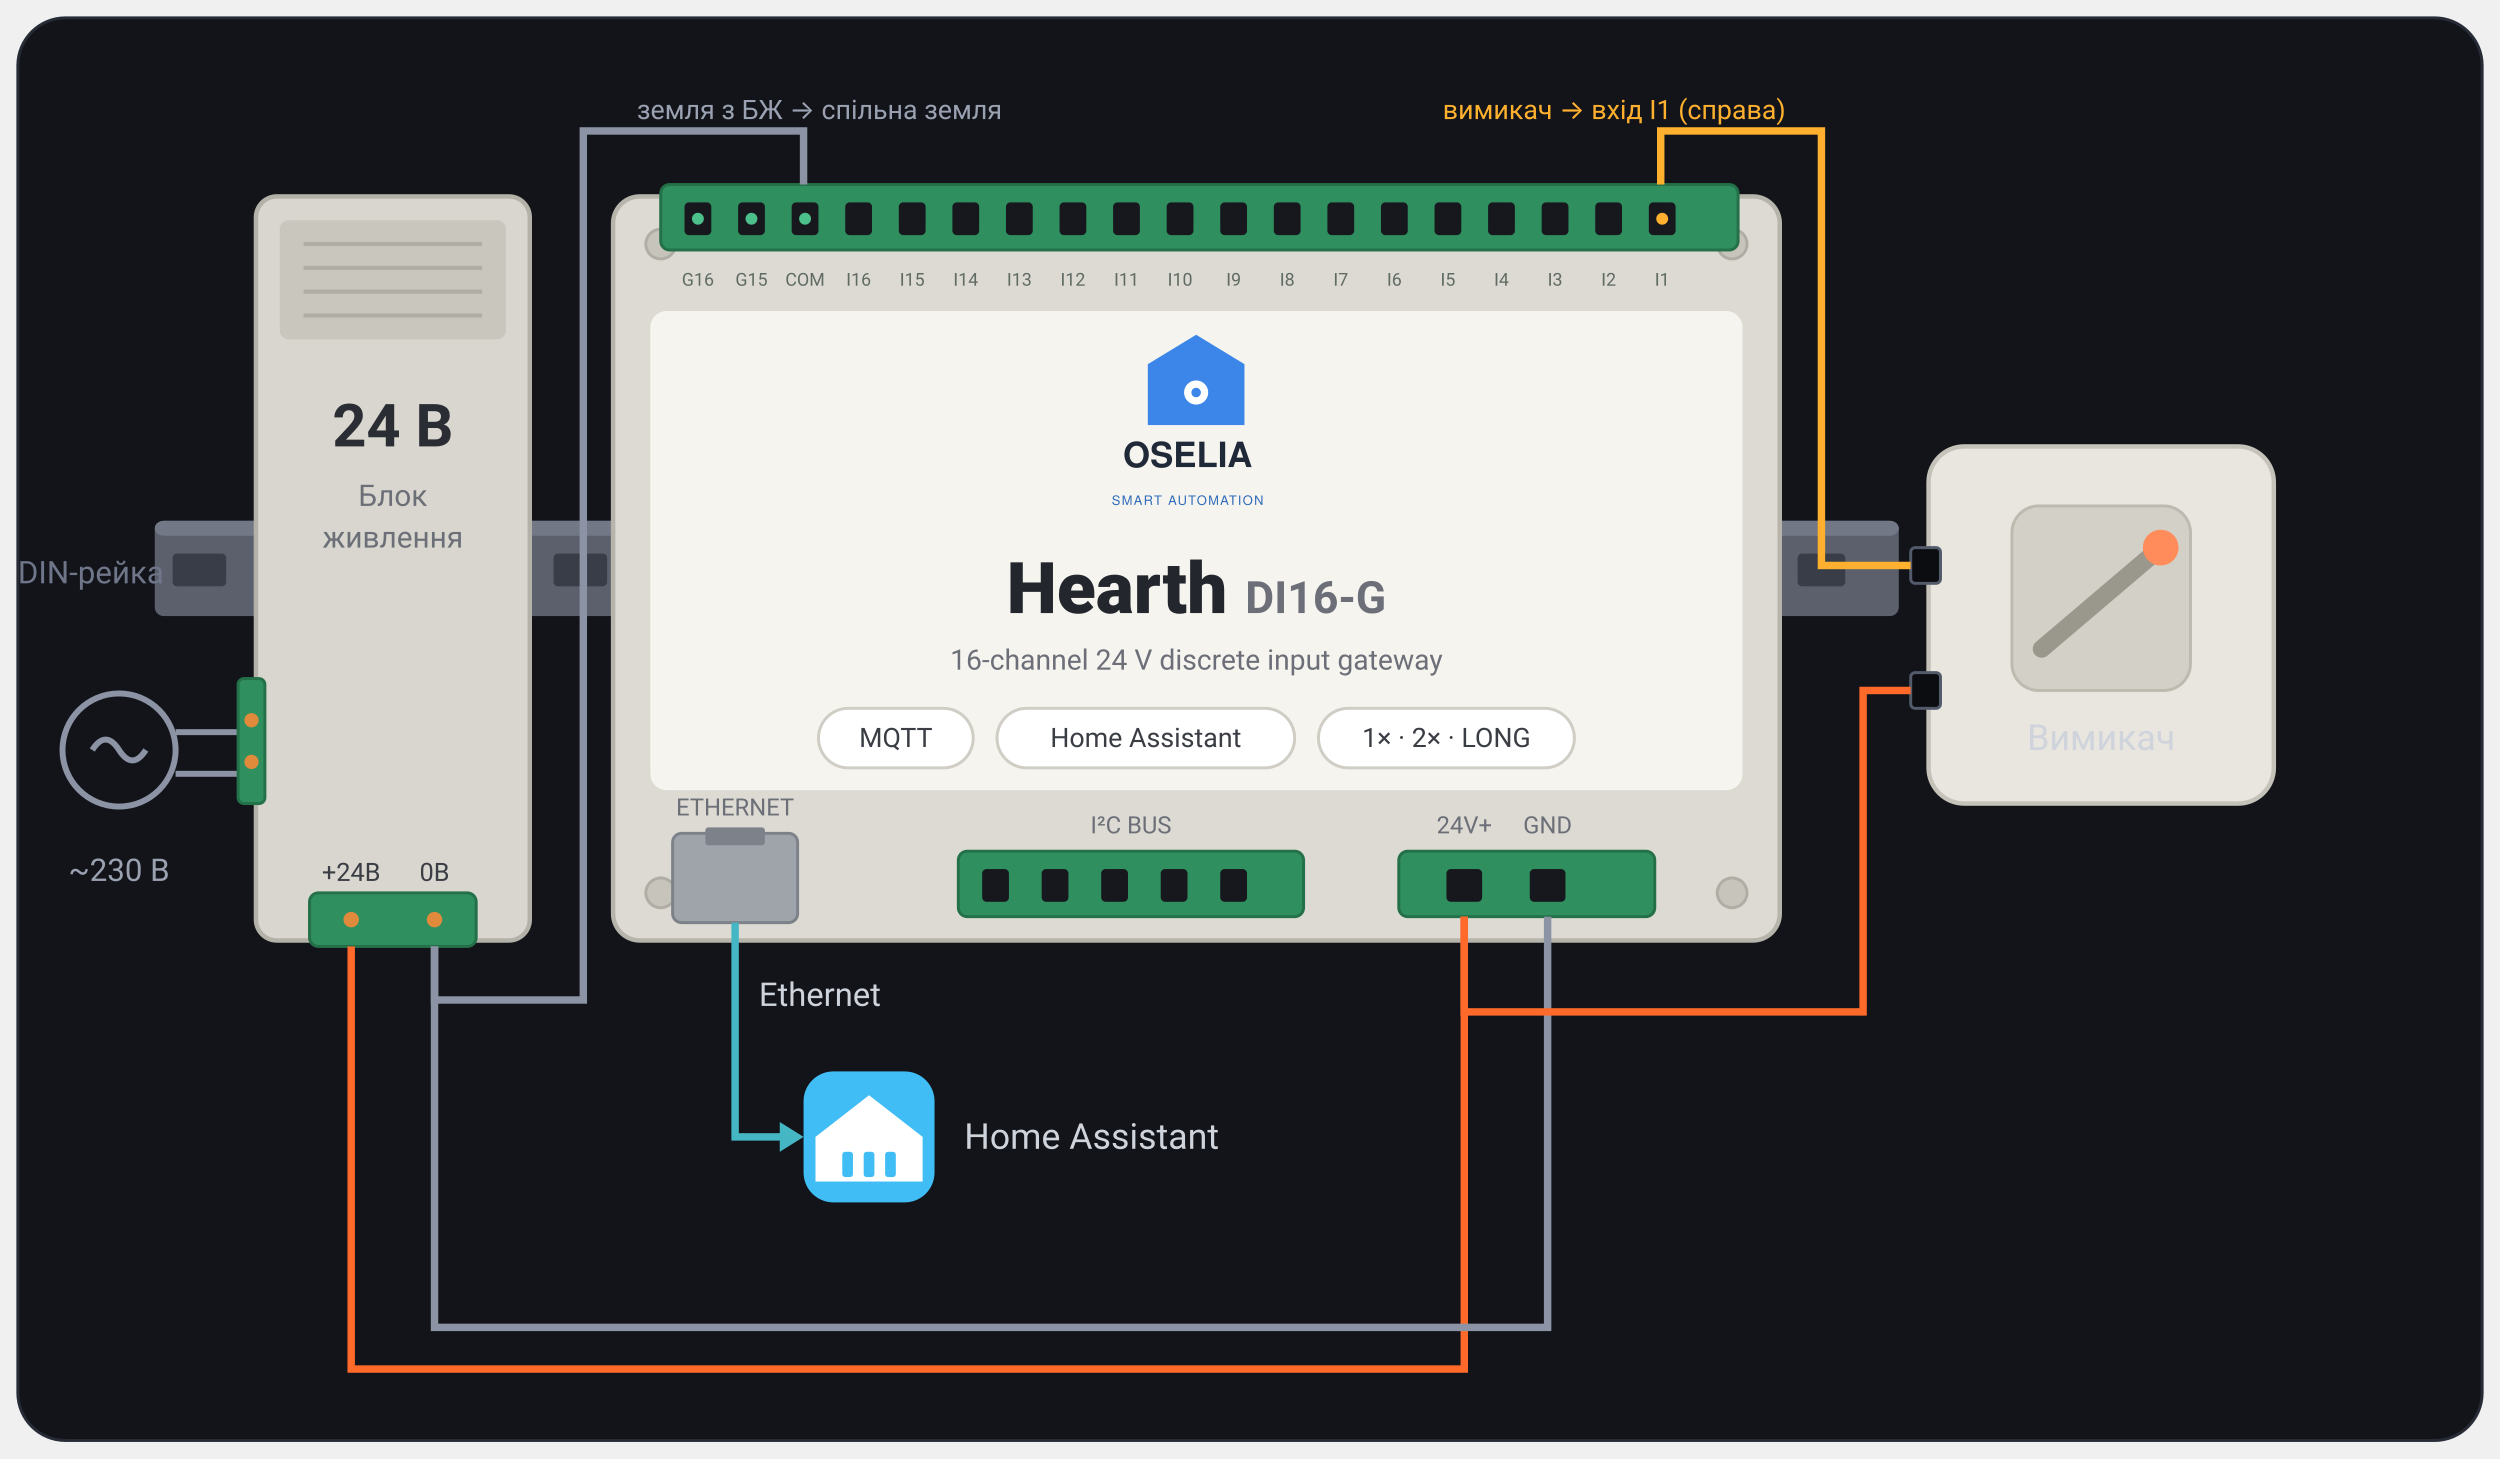
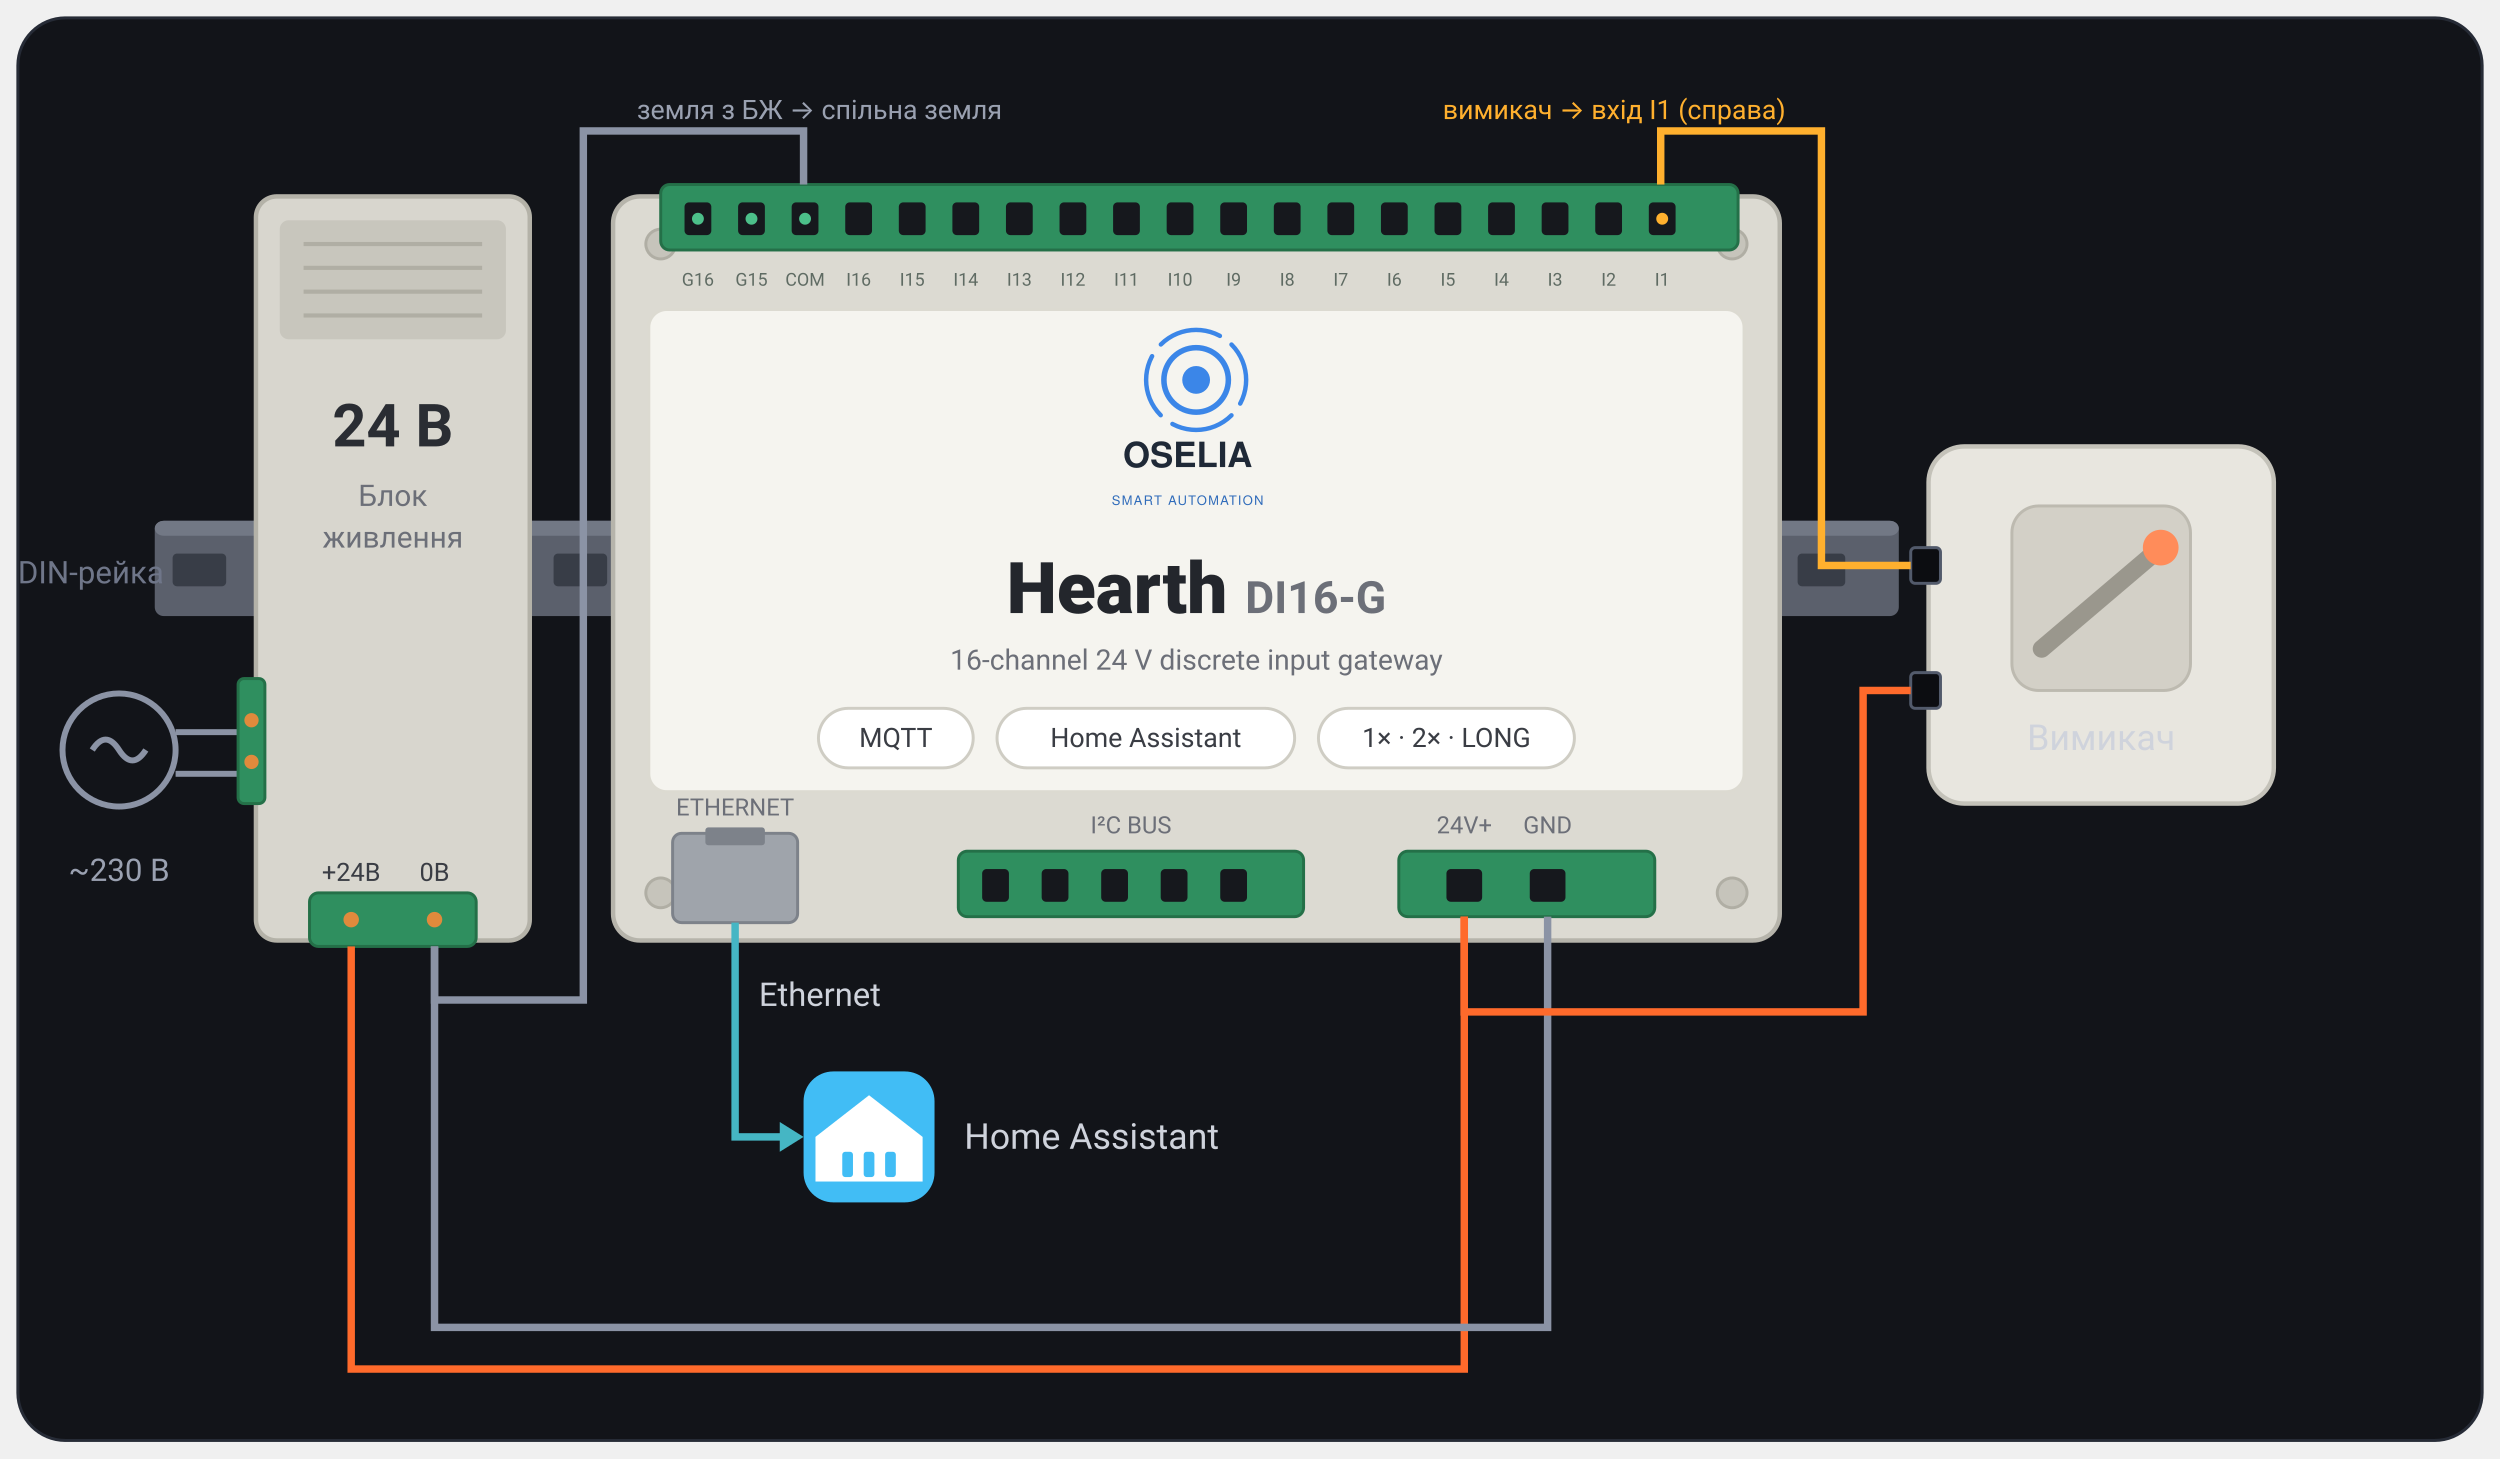
<svg xmlns="http://www.w3.org/2000/svg" viewBox="0 0 840 490" role="img" aria-label="Блок живлення 24 В, шлюз OSELIA Hearth DI16-G і вимикач на DIN-рейці, під'єднані до Home Assistant" font-family="ui-sans-serif, system-ui, -apple-system, Segoe UI, Roboto, sans-serif">
  <rect x="6" y="6" width="828" height="478" rx="16" fill="#121419" stroke="#262b36" />
  <g>
    <rect x="52" y="175" width="586" height="32" rx="3" fill="#5b606c" />
    <rect x="52" y="175" width="586" height="5" rx="3" fill="#727885" />
    <g fill="#383d47">
      <rect x="58" y="186" width="18" height="11" rx="1.5" />
      <rect x="186" y="186" width="18" height="11" rx="1.5" />
      <rect x="604" y="186" width="16" height="11" rx="1.5" />
    </g>
    <text x="6" y="196" font-size="10.5" fill="#6f7689">DIN-рейка</text>
  </g>
  <g>
    <circle cx="40" cy="252" r="19" fill="none" stroke="#8b93a5" stroke-width="2" />
    <path d="M31 252 q4.5 -7 9 0 t9 0" fill="none" stroke="#8b93a5" stroke-width="2" />
    <text x="40" y="296" font-size="10.5" fill="#9aa1b1" text-anchor="middle">~230 В</text>
    <path d="M59 246 H82" stroke="#8b93a5" stroke-width="2" />
    <path d="M59 260 H82" stroke="#8b93a5" stroke-width="2" />
  </g>
  <g>
    <rect x="86" y="66" width="92" height="250" rx="7" fill="#d8d6ce" stroke="#b4b2a8" stroke-width="1.5" />
    <rect x="94" y="74" width="76" height="40" rx="3" fill="#c8c6bd" />
    <g stroke="#b0aea4" stroke-width="1.4">
      <path d="M102 82 H162" />
      <path d="M102 90 H162" />
      <path d="M102 98 H162" />
      <path d="M102 106 H162" />
    </g>
    <text x="132" y="150" font-size="20" font-weight="700" fill="#2a2d33" text-anchor="middle">24 В</text>
    <text x="132" y="170" font-size="10" fill="#6c6f78" text-anchor="middle">Блок</text>
    <text x="132" y="184" font-size="10" fill="#6c6f78" text-anchor="middle">живлення</text>
    <rect x="80" y="228" width="9" height="42" rx="2" fill="#2f8f5f" stroke="#247048" />
    <circle cx="84.5" cy="242" r="2.4" fill="#e08a3c" />
    <circle cx="84.5" cy="256" r="2.4" fill="#e08a3c" />
    <rect x="104" y="300" width="56" height="18" rx="3" fill="#2f8f5f" stroke="#247048" />
    <circle cx="118" cy="309" r="2.6" fill="#e08a3c" />
    <circle cx="146" cy="309" r="2.6" fill="#e08a3c" />
    <text x="118" y="296" font-size="8.5" fill="#3a3d44" text-anchor="middle">+24В</text>
    <text x="146" y="296" font-size="8.5" fill="#3a3d44" text-anchor="middle">0В</text>
  </g>
  <g>
    <rect x="206" y="66" width="392" height="250" rx="9" fill="#dcdad2" stroke="#b6b4ab" stroke-width="1.5" />
    <g fill="#c6c4bb" stroke="#b0aea4">
      <circle cx="222" cy="82" r="5" />
      <circle cx="582" cy="82" r="5" />
      <circle cx="222" cy="300" r="5" />
      <circle cx="582" cy="300" r="5" />
    </g>
    <rect x="222" y="62" width="362" height="22" rx="3" fill="#2f8f5f" stroke="#247048" />
    <g fill="#16181d">
      <rect x="230" y="68" width="9" height="11" rx="1.5" />
      <rect x="248" y="68" width="9" height="11" rx="1.5" />
      <rect x="266" y="68" width="9" height="11" rx="1.5" />
      <rect x="284" y="68" width="9" height="11" rx="1.5" />
      <rect x="302" y="68" width="9" height="11" rx="1.5" />
      <rect x="320" y="68" width="9" height="11" rx="1.5" />
      <rect x="338" y="68" width="9" height="11" rx="1.5" />
      <rect x="356" y="68" width="9" height="11" rx="1.5" />
      <rect x="374" y="68" width="9" height="11" rx="1.5" />
      <rect x="392" y="68" width="9" height="11" rx="1.5" />
      <rect x="410" y="68" width="9" height="11" rx="1.5" />
      <rect x="428" y="68" width="9" height="11" rx="1.5" />
      <rect x="446" y="68" width="9" height="11" rx="1.5" />
      <rect x="464" y="68" width="9" height="11" rx="1.5" />
      <rect x="482" y="68" width="9" height="11" rx="1.5" />
      <rect x="500" y="68" width="9" height="11" rx="1.5" />
      <rect x="518" y="68" width="9" height="11" rx="1.5" />
      <rect x="536" y="68" width="9" height="11" rx="1.5" />
      <rect x="554" y="68" width="9" height="11" rx="1.5" />
    </g>
    <g fill="#4cc08a">
      <circle cx="234.5" cy="73.5" r="2" />
      <circle cx="252.5" cy="73.5" r="2" />
      <circle cx="270.5" cy="73.5" r="2" />
    </g>
    <circle cx="558.5" cy="73.5" r="2" fill="#ffb02e" />
    <g font-size="6" fill="#5f6b63" text-anchor="middle">
      <text x="234.5" y="96">G16</text>
      <text x="252.5" y="96">G15</text>
      <text x="270.5" y="96">COM</text>
      <text x="288.5" y="96">I16</text>
      <text x="306.5" y="96">I15</text>
      <text x="324.5" y="96">I14</text>
      <text x="342.5" y="96">I13</text>
      <text x="360.5" y="96">I12</text>
      <text x="378.5" y="96">I11</text>
      <text x="396.5" y="96">I10</text>
      <text x="414.5" y="96">I9</text>
      <text x="432.5" y="96">I8</text>
      <text x="450.5" y="96">I7</text>
      <text x="468.5" y="96">I6</text>
      <text x="486.5" y="96">I5</text>
      <text x="504.5" y="96">I4</text>
      <text x="522.5" y="96">I3</text>
      <text x="540.5" y="96">I2</text>
      <text x="558.5" y="96">I1</text>
    </g>
    <rect x="218" y="104" width="368" height="162" rx="6" fill="#f5f4ef" stroke="#dcdad1" />
    <svg x="342" y="110" width="120" height="61" viewBox="0 53 92 49" preserveAspectRatio="xMidYMid meet">
      <g transform="matrix(1 0 0 -1 0 172.91)">
-         <path d="M32.88,93.54 L58.96,93.54 L58.96,109.98 L45.92,117.92 L32.88,109.98 Z " fill="#3b86e8" />
-         <circle cx="45.92" cy="102.33" r="3.26" fill="#ffffff" />
-         <circle cx="45.92" cy="102.33" r="1.28" fill="#3b86e8" />
+         <g transform="translate(45.92,105.73) scale(0.3,-0.3)">
+           <circle r="45" fill="none" stroke="#3b86e8" stroke-width="4" stroke-dasharray="57.5 13.2" stroke-linecap="round" transform="rotate(-45)" />
+           <circle r="29" fill="none" stroke="#3b86e8" stroke-width="5" />
+           <circle r="12.5" fill="#3b86e8" />
+         </g>
        <text transform="translate(26.17,82.20) scale(1,-1)" font-family="Helvetica, Arial, sans-serif" font-weight="bold" font-size="9.40" fill="#1f2937">OSELIA</text>
        <text transform="translate(23.14,72.00) scale(1,-1)" font-family="Helvetica, Arial, sans-serif" font-weight="normal" font-size="3.50" letter-spacing="0.35" fill="#2f6bba">SMART AUTOMATION</text>
      </g>
    </svg>
    <text x="402" y="206" font-size="24" font-weight="800" fill="#23262c" text-anchor="middle">Hearth <tspan font-size="15" font-weight="600" fill="#6c6f78">DI16-G</tspan>
    </text>
    <text x="402" y="225" font-size="9.5" fill="#6c6f78" text-anchor="middle">16-channel 24 V discrete input gateway</text>
    <g font-size="9" fill="#3a3d44" text-anchor="middle">
      <rect x="275" y="238" width="52" height="20" rx="10" fill="#fff" stroke="#cfcdc4" />
      <text x="301" y="251">MQTT</text>
      <rect x="335" y="238" width="100" height="20" rx="10" fill="#fff" stroke="#cfcdc4" />
      <text x="385" y="251">Home Assistant</text>
      <rect x="443" y="238" width="86" height="20" rx="10" fill="#fff" stroke="#cfcdc4" />
      <text x="486" y="251">1× · 2× · LONG</text>
    </g>
    <rect x="226" y="280" width="42" height="30" rx="3" fill="#9fa4ab" stroke="#7d828a" />
    <rect x="237" y="278" width="20" height="6" rx="1" fill="#7d828a" />
    <text x="247" y="274" font-size="8" fill="#6c6f78" text-anchor="middle">ETHERNET</text>
    <rect x="322" y="286" width="116" height="22" rx="3" fill="#2f8f5f" stroke="#247048" />
    <g fill="#16181d">
      <rect x="330" y="292" width="9" height="11" rx="1.5" />
      <rect x="350" y="292" width="9" height="11" rx="1.5" />
      <rect x="370" y="292" width="9" height="11" rx="1.5" />
      <rect x="390" y="292" width="9" height="11" rx="1.5" />
      <rect x="410" y="292" width="9" height="11" rx="1.5" />
    </g>
    <text x="380" y="280" font-size="8" fill="#6c6f78" text-anchor="middle">I²C BUS</text>
    <rect x="470" y="286" width="86" height="22" rx="3" fill="#2f8f5f" stroke="#247048" />
    <g fill="#16181d">
      <rect x="486" y="292" width="12" height="11" rx="1.5" />
      <rect x="514" y="292" width="12" height="11" rx="1.5" />
    </g>
    <text x="492" y="280" font-size="8" fill="#6c6f78" text-anchor="middle">24V+</text>
    <text x="520" y="280" font-size="8" fill="#6c6f78" text-anchor="middle">GND</text>
  </g>
  <g>
    <rect x="648" y="150" width="116" height="120" rx="12" fill="#e8e6df" stroke="#c4c2b9" stroke-width="1.5" />
    <rect x="676" y="170" width="60" height="62" rx="9" fill="#d3d0c7" stroke="#bdbab0" />
    <path d="M686 218 L726 184" stroke="#9a978d" stroke-width="6" stroke-linecap="round" />
    <circle cx="726" cy="184" r="6" fill="#ff8c5a" />
    <text x="706" y="252" font-size="12" fill="#cfd3dc" text-anchor="middle">Вимикач</text>
    <rect x="642" y="184" width="10" height="12" rx="1.5" fill="#0c0d11" stroke="#525a6b" />
    <rect x="642" y="226" width="10" height="12" rx="1.5" fill="#0c0d11" stroke="#525a6b" />
  </g>
  <g>
    <rect x="270" y="360" width="44" height="44" rx="10" fill="#41bdf5" />
    <path d="M292 368 L310 382 L310 397 L274 397 L274 382 Z" fill="#fff" />
    <g fill="#41bdf5">
      <rect x="283" y="387" width="3.6" height="8.5" rx="1" />
      <rect x="290.2" y="387" width="3.6" height="8.5" rx="1" />
      <rect x="297.4" y="387" width="3.6" height="8.5" rx="1" />
    </g>
    <text x="324" y="386" font-size="12" fill="#cfd3dc">Home Assistant</text>
  </g>
  <path d="M118 318 V460 H492 V308" fill="none" stroke="#ff6a2b" stroke-width="2.5" />
  <path d="M146 318 V446 H520 V308" fill="none" stroke="#8b93a5" stroke-width="2.5" />
  <path d="M492 308 V340 H626 V232 H642" fill="none" stroke="#ff6a2b" stroke-width="2.5" />
  <path d="M642 190 H612 V44 H558 V62" fill="none" stroke="#ffb02e" stroke-width="2.5" />
  <text x="600" y="40" font-size="9" fill="#ffb02e" text-anchor="end">вимикач → вхід I1 (справа)</text>
  <path d="M146 318 V336 H196 V44 H270 V62" fill="none" stroke="#8b93a5" stroke-width="2.5" />
  <text x="214" y="40" font-size="9" fill="#9aa1b1" text-anchor="start">земля з БЖ → спільна земля</text>
  <path d="M247 310 V382 H266" fill="none" stroke="#45b6c4" stroke-width="2.5" />
  <path d="M262 377 l8 5 l-8 5 z" fill="#45b6c4" />
  <text x="255" y="338" font-size="11" fill="#cfd3dc">Ethernet</text>
</svg>
